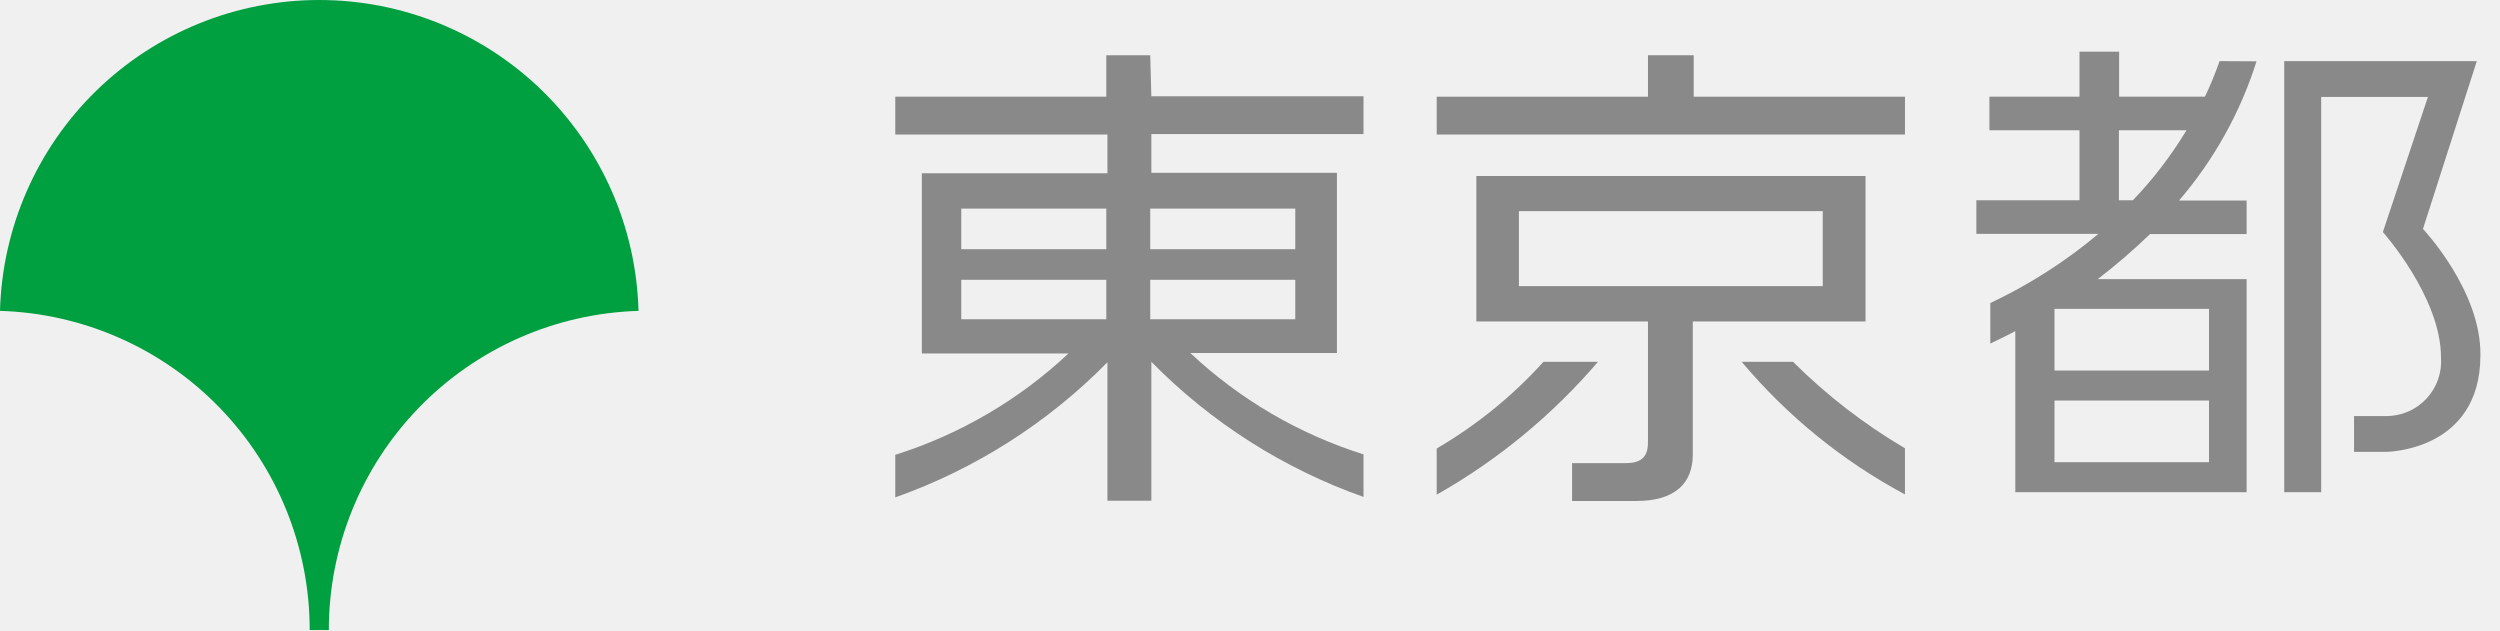
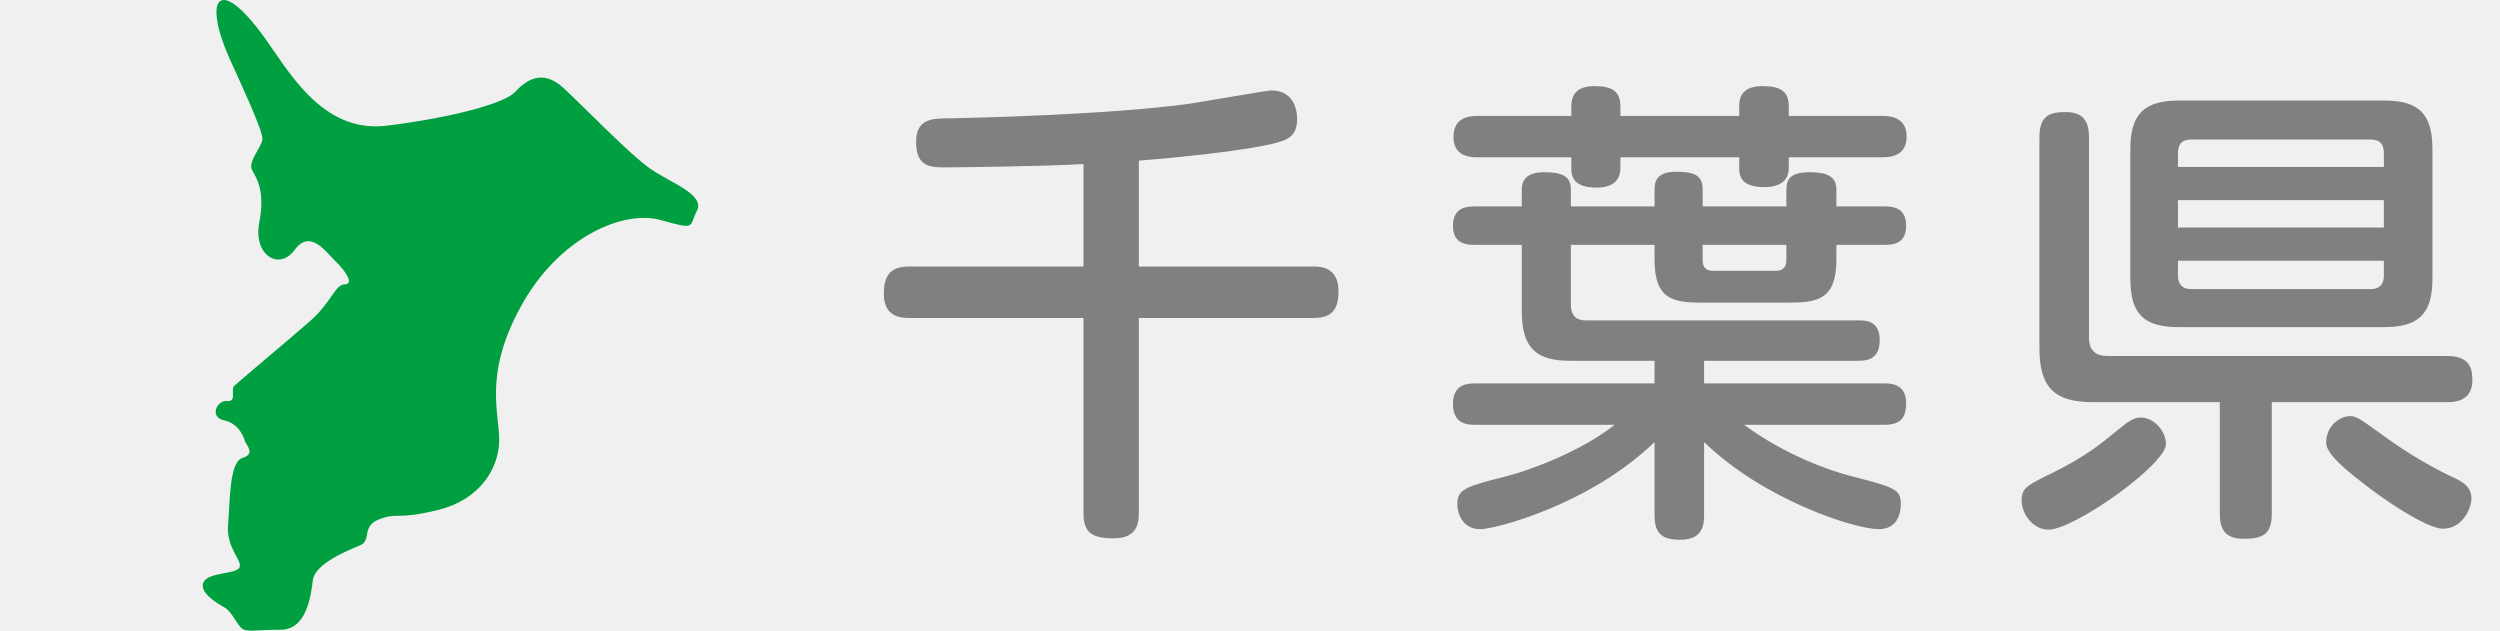
<svg xmlns="http://www.w3.org/2000/svg" width="111" height="28" viewBox="0 0 111 28" fill="none">
-   <path d="M13.75 27.974H14.6C14.598 24.287 16.034 20.745 18.601 18.099C21.168 15.454 24.665 13.913 28.35 13.803C28.252 10.109 26.715 6.599 24.068 4.021C21.42 1.443 17.871 0 14.175 0C10.479 0 6.93 1.443 4.282 4.021C1.635 6.599 0.098 10.109 0 13.803V13.803C3.685 13.913 7.182 15.454 9.749 18.099C12.316 20.745 13.752 24.287 13.75 27.974V27.974Z" fill="#00A040" />
-   <path d="M51.07 2.453H49.12V4.293H39.75V5.973H49.17V7.694H40.93V15.694H47.44C45.247 17.751 42.618 19.289 39.75 20.194V22.084C43.304 20.824 46.526 18.772 49.17 16.084V22.233H51.12V16.064C53.763 18.754 56.984 20.806 60.54 22.064V20.174C57.671 19.271 55.042 17.733 52.85 15.674H59.36V7.673H51.12V5.953H60.54V4.274H51.12L51.07 2.453ZM42.68 9.263H49.12V11.063H42.68V9.263ZM42.68 12.424H49.12V14.174H42.68V12.424ZM57.51 14.174H51.07V12.424H57.51V14.174ZM57.51 9.263V11.063H51.07V9.263H57.51Z" fill="#898989" />
-   <path d="M68.53 16.064C67.156 17.582 65.558 18.88 63.79 19.913V21.963C66.501 20.427 68.924 18.431 70.95 16.064H68.53Z" fill="#898989" />
-   <path d="M79.61 16.064H77.33C79.35 18.47 81.811 20.469 84.58 21.953V19.904C82.769 18.837 81.099 17.547 79.61 16.064Z" fill="#898989" />
-   <path d="M80.93 14.274H82.83V7.813H65.55V14.274H73.17V19.654C73.17 20.363 72.78 20.564 72.17 20.564H69.8V22.244H72.65C74.42 22.244 75.16 21.413 75.16 20.183V14.274H80.93ZM67.44 9.373H80.93V12.704H67.44V9.373Z" fill="#898989" />
-   <path d="M75.2 2.453H73.17V4.293H63.79V5.973H84.58V4.293H75.2V2.453Z" fill="#898989" />
-   <path d="M107.58 10.164L109.97 2.713H101.42V21.854H103.06V4.304H107.8L105.8 10.303C105.8 10.303 108.38 13.194 108.38 15.864C108.405 16.196 108.361 16.529 108.251 16.844C108.141 17.159 107.968 17.447 107.742 17.692C107.516 17.937 107.242 18.133 106.937 18.267C106.632 18.401 106.303 18.472 105.97 18.474H104.52V20.064H105.92C105.92 20.064 110.13 20.064 110.13 15.774C110.17 12.903 107.58 10.164 107.58 10.164Z" fill="#898989" />
-   <path d="M98.55 2.713C98.362 3.251 98.145 3.779 97.9 4.293H94.09V2.293H92.33V4.293H88.33V5.783H92.33V8.893H87.75V10.383H93.17C91.709 11.609 90.096 12.641 88.37 13.454V15.254C88.72 15.084 89.1 14.903 89.48 14.704V21.854H99.75V12.393H93.14C93.951 11.771 94.725 11.104 95.46 10.393H99.75V8.903H96.75C98.301 7.096 99.472 4.994 100.19 2.723L98.55 2.713ZM98.08 20.523H91.22V17.784H98.08V20.523ZM98.08 16.453H91.22V13.713H98.08V16.453ZM94.08 8.893V5.783H97.08C96.404 6.905 95.606 7.948 94.7 8.893H94.08Z" fill="#898989" />
+   <g clip-path="url(#clip0)">
+     <path d="M50.564 7.133C55.306 6.749 56.716 6.343 56.801 6.3C57.164 6.194 57.592 6.023 57.592 5.296C57.592 5.147 57.592 4.015 56.438 4.015C56.267 4.015 53.341 4.528 52.764 4.613C49.133 5.104 43.174 5.232 42.234 5.254C41.38 5.254 40.675 5.254 40.675 6.322C40.675 7.432 41.358 7.432 41.978 7.432C42.234 7.432 46.356 7.39 48.108 7.283V11.833H40.376C39.521 11.833 39.243 12.239 39.243 13.05C39.243 14.075 39.991 14.118 40.376 14.118H48.108V22.79C48.108 23.645 48.471 23.901 49.454 23.901C50.436 23.901 50.564 23.303 50.564 22.79V14.118H58.318C59.108 14.118 59.429 13.776 59.429 12.922C59.429 11.854 58.617 11.833 58.318 11.833H50.564V7.133ZM69.767 5.147H65.602C65.153 5.147 64.534 5.254 64.534 6.087C64.534 6.984 65.345 6.984 65.602 6.984H69.767V7.497C69.767 7.988 70.023 8.33 70.899 8.33C71.369 8.33 71.946 8.18 71.946 7.454V6.984H77.222V7.497C77.222 8.009 77.521 8.308 78.354 8.308C78.824 8.308 79.422 8.159 79.422 7.454V6.984H83.566C83.95 6.984 84.655 6.92 84.655 6.065C84.655 5.147 83.822 5.147 83.566 5.147H79.422V4.741C79.422 4.079 79.101 3.823 78.247 3.823C77.222 3.823 77.222 4.485 77.222 4.741V5.147H71.946V4.741C71.946 4.079 71.625 3.823 70.792 3.823C69.767 3.823 69.767 4.485 69.767 4.805V5.147ZM75.662 19.629C78.332 22.214 82.369 23.495 83.416 23.495C83.694 23.495 83.971 23.41 84.164 23.175C84.377 22.876 84.398 22.534 84.398 22.384C84.398 21.701 84.1 21.637 82.134 21.124C81.301 20.911 79.293 20.227 77.435 18.86H83.672C84.377 18.86 84.633 18.561 84.633 17.899C84.633 17.023 83.929 17.023 83.672 17.023H75.662V16.019H82.519C83.01 16.019 83.459 15.87 83.459 15.101C83.459 14.246 82.861 14.225 82.519 14.225H70.408C69.916 14.225 69.746 13.926 69.746 13.541V10.871H73.462V11.534C73.462 13.285 74.274 13.435 75.555 13.435H79.443C80.703 13.435 81.536 13.285 81.536 11.534V10.871H83.672C84.121 10.871 84.633 10.786 84.633 10.017C84.633 9.227 84.057 9.163 83.672 9.163H81.536V8.415C81.536 7.838 81.13 7.646 80.362 7.646C79.507 7.646 79.315 7.945 79.315 8.415V9.163H75.598V8.415C75.598 7.817 75.278 7.625 74.423 7.625C73.548 7.625 73.462 8.073 73.462 8.415V9.163H69.746V8.415C69.746 7.817 69.361 7.646 68.549 7.646C67.93 7.646 67.567 7.881 67.567 8.415V9.163H65.474C64.897 9.163 64.512 9.355 64.512 10.038C64.512 10.871 65.196 10.871 65.474 10.871H67.567V13.841C67.567 15.549 68.314 16.019 69.724 16.019H73.462V17.023H65.495C65.132 17.023 64.512 17.066 64.512 17.942C64.512 18.86 65.217 18.86 65.495 18.86H71.689C70.216 20.035 67.951 20.868 66.969 21.124C65.11 21.594 64.705 21.701 64.705 22.384C64.705 22.769 64.918 23.495 65.73 23.495C66.371 23.495 70.557 22.427 73.462 19.629V22.876C73.462 23.73 73.825 23.965 74.616 23.965C75.598 23.965 75.662 23.303 75.662 22.876V19.629ZM79.315 10.871V11.555C79.315 11.854 79.165 12.025 78.845 12.025H76.068C75.705 12.025 75.598 11.833 75.598 11.555V10.871H79.315ZM108.001 6.621C108.001 4.997 107.339 4.463 105.844 4.463H96.745C95.207 4.463 94.587 5.062 94.587 6.621V12.367C94.587 13.969 95.207 14.524 96.745 14.524H105.844C107.339 14.524 108.001 13.99 108.001 12.367V6.621ZM96.702 10.102V8.885H105.844V10.102H96.702ZM105.844 11.576V12.239C105.844 12.559 105.716 12.837 105.246 12.837H97.3C96.894 12.837 96.702 12.623 96.702 12.239V11.576H105.844ZM96.702 7.411V6.792C96.702 6.364 96.915 6.194 97.3 6.194H105.246C105.652 6.194 105.844 6.386 105.844 6.792V7.411H96.702ZM108.685 17.856C109.069 17.856 109.774 17.771 109.774 16.874C109.774 16.446 109.71 15.806 108.663 15.806H93.583C93.049 15.806 92.75 15.571 92.75 14.973V6.087C92.75 5.553 92.622 4.976 91.725 4.976C91.041 4.976 90.55 5.104 90.55 6.087V15.464C90.55 17.237 91.255 17.856 92.921 17.856H98.56V22.812C98.56 23.495 98.795 23.922 99.607 23.922C100.461 23.922 100.867 23.73 100.867 22.812V17.856H108.685ZM96.168 19.715C96.168 19.159 95.655 18.54 95.057 18.54C94.737 18.54 94.544 18.668 93.946 19.159C93.37 19.629 92.644 20.248 91.17 20.975C89.995 21.551 89.76 21.658 89.76 22.235C89.76 22.769 90.23 23.517 90.956 23.517C92.088 23.517 96.168 20.633 96.168 19.715ZM103.281 19.672C103.281 20.206 104.456 21.103 105.075 21.573C105.694 22.064 107.702 23.474 108.471 23.474C109.347 23.474 109.731 22.555 109.731 22.128C109.731 21.573 109.283 21.359 108.813 21.146C107.574 20.547 106.527 19.864 105.716 19.266C104.733 18.561 104.626 18.476 104.327 18.476C103.986 18.476 103.281 18.817 103.281 19.672Z" fill="#808080" />
+     <path d="M10.195 2.608C9.025 -0.008 9.658 -1.167 11.674 1.572C12.768 3.058 14.261 5.94 17.172 5.58C20.083 5.22 22.394 4.589 22.856 4.094C23.318 3.599 24.057 3.013 25.027 3.914C25.998 4.814 27.985 6.886 28.909 7.516C29.833 8.147 31.311 8.642 30.942 9.362C30.572 10.083 30.942 10.218 29.325 9.768C27.707 9.317 24.843 10.488 23.133 13.595C21.423 16.702 22.209 18.413 22.163 19.629C22.116 20.845 21.285 22.196 19.436 22.646C17.588 23.097 17.681 22.736 16.849 23.052C16.017 23.367 16.525 23.997 15.971 24.222C15.416 24.448 13.984 25.033 13.892 25.753C13.799 26.474 13.614 27.96 12.459 27.96C11.304 27.96 10.934 28.095 10.703 27.87C10.472 27.645 10.288 27.149 9.964 26.969C9.641 26.789 8.809 26.294 9.04 25.843C9.271 25.393 10.495 25.506 10.634 25.191C10.773 24.875 10.033 24.335 10.126 23.299C10.218 22.264 10.172 20.507 10.773 20.327C11.373 20.147 10.911 19.742 10.865 19.562C10.819 19.382 10.588 18.796 9.941 18.661C9.294 18.526 9.618 17.761 10.08 17.805C10.542 17.851 10.218 17.31 10.403 17.13C10.588 16.95 12.852 15.059 13.776 14.248C14.7 13.438 14.885 12.627 15.301 12.627C15.717 12.627 15.393 12.087 14.931 11.636C14.469 11.186 13.776 10.15 13.083 11.096C12.39 12.042 11.235 11.321 11.512 9.88C11.789 8.439 11.373 7.899 11.189 7.539C11.004 7.178 11.604 6.548 11.651 6.188C11.697 5.827 10.588 3.486 10.195 2.608Z" fill="#00A040" />
+   </g>
+   <defs>
+     <clipPath id="clip0">
+       <path d="M0 0H110.13V27.974H0V0Z" fill="white" />
+     </clipPath>
+   </defs>
</svg>
